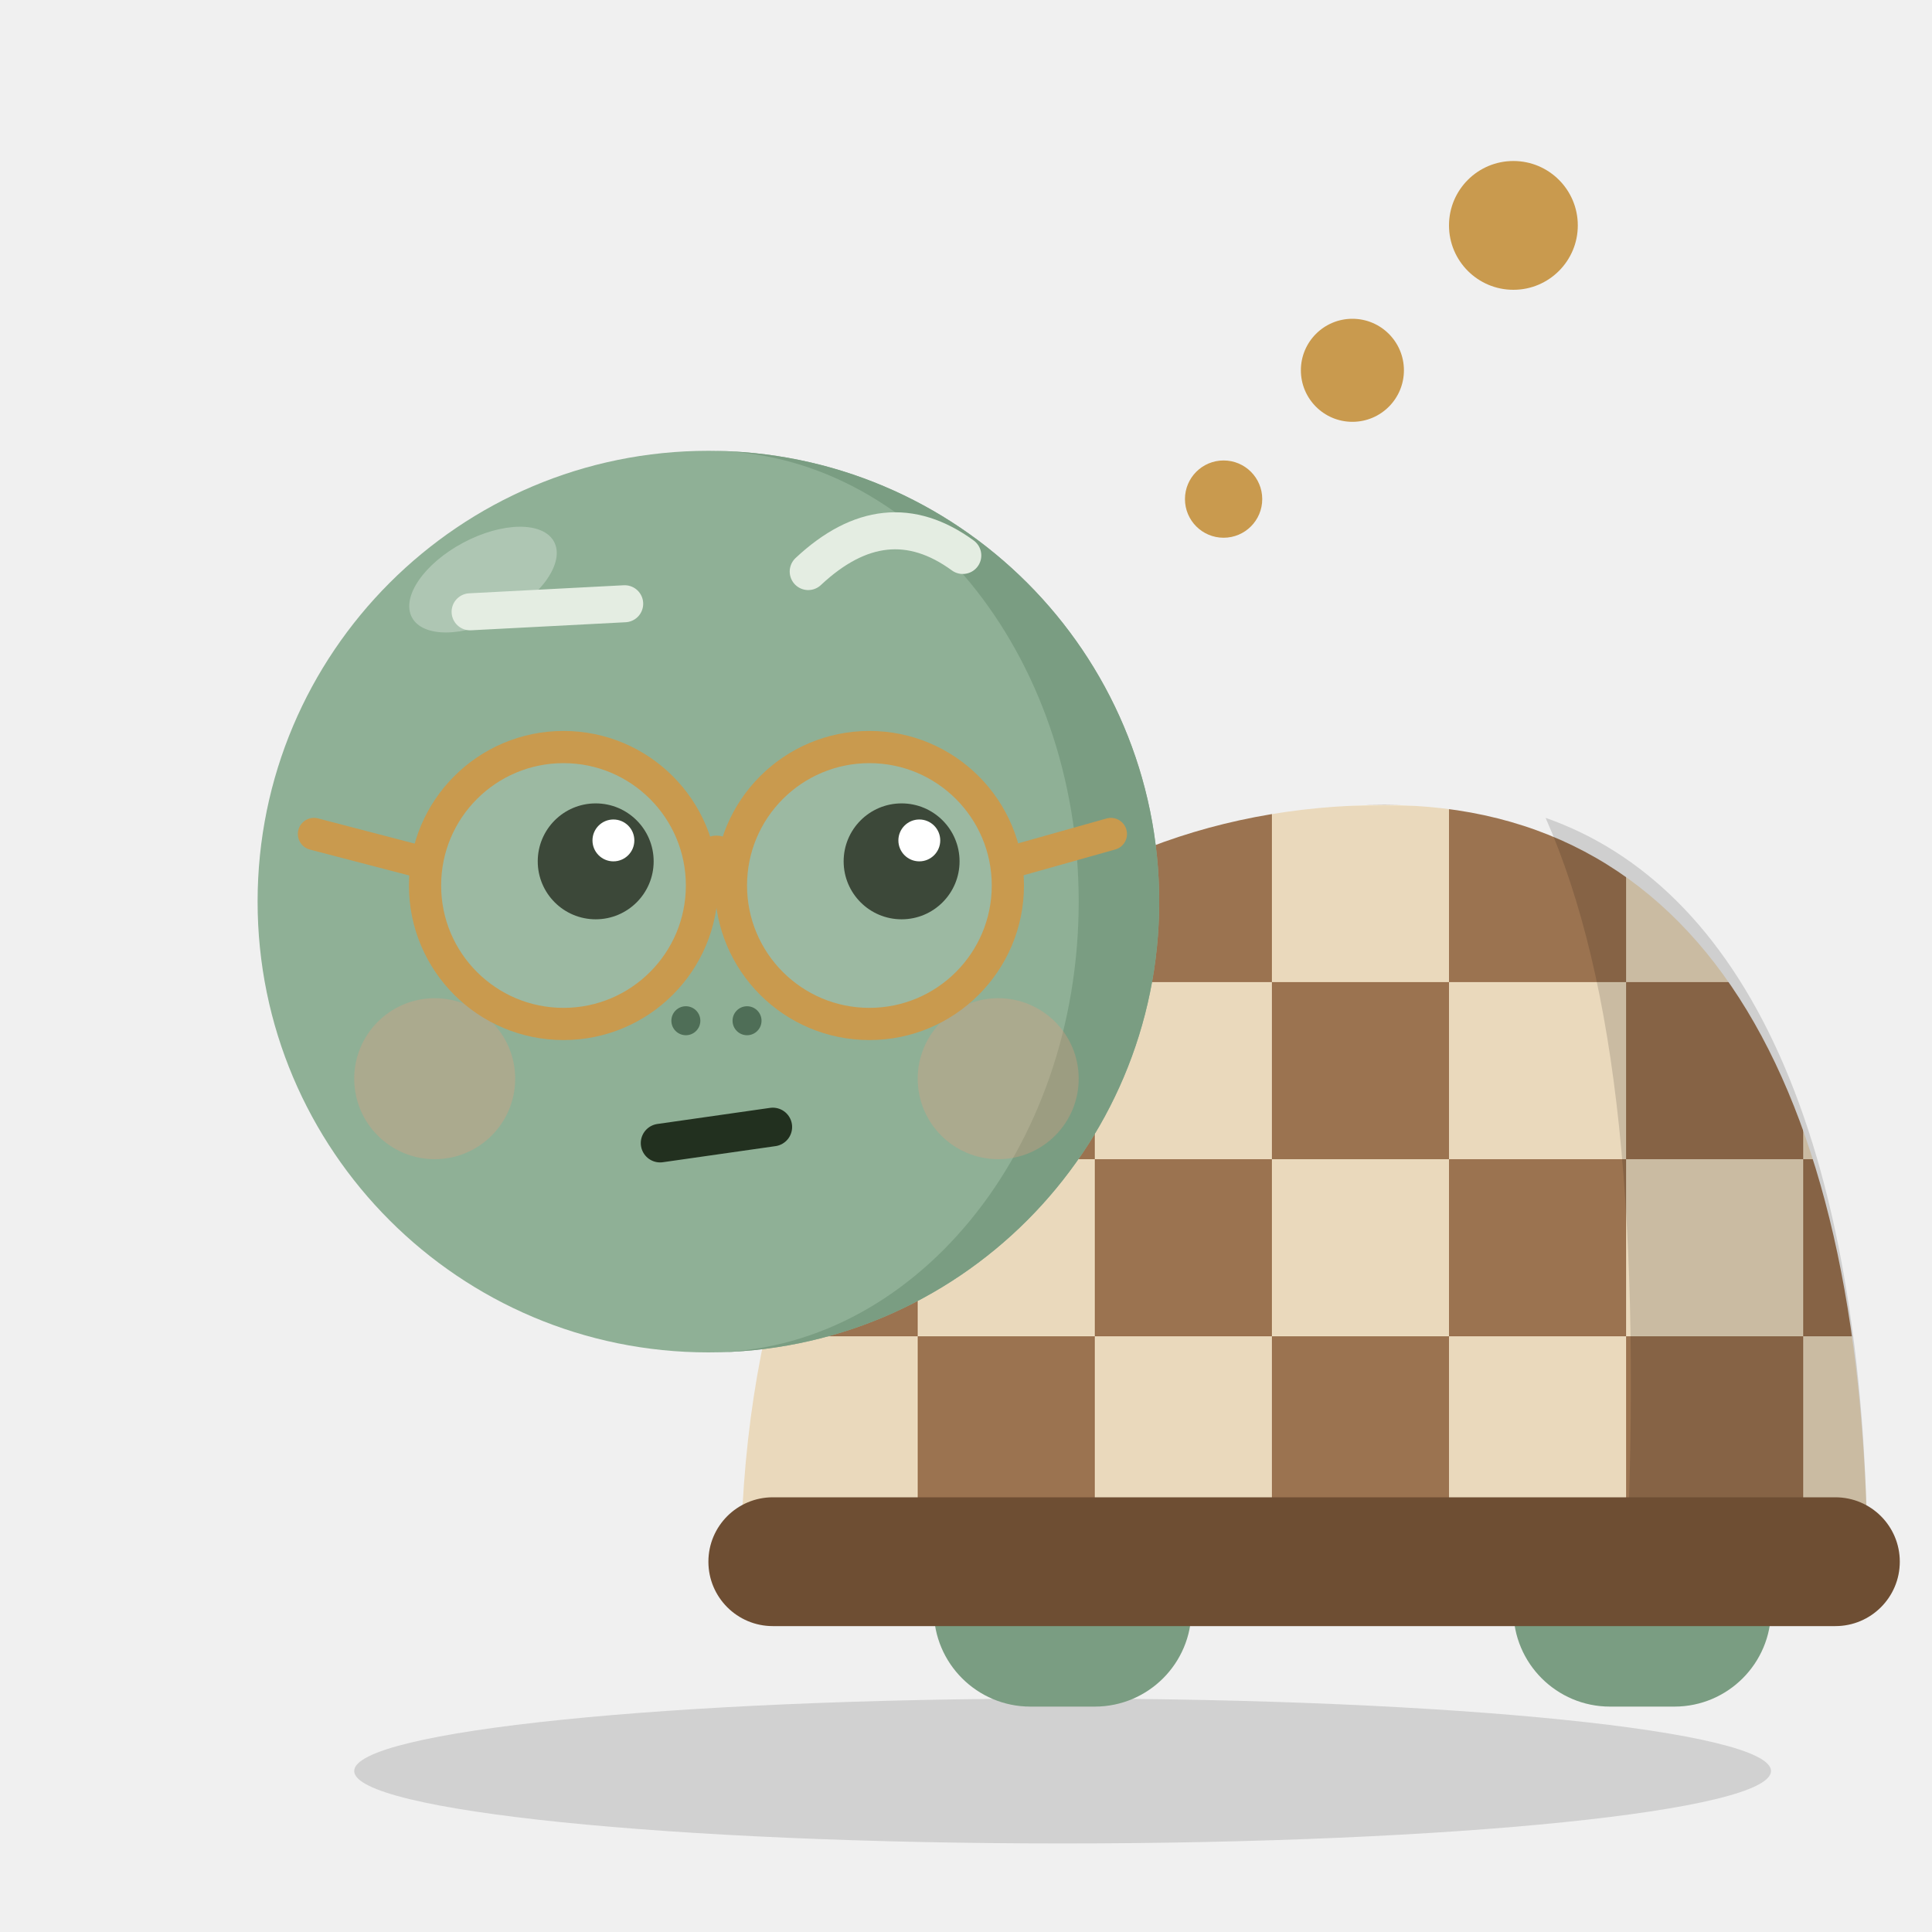
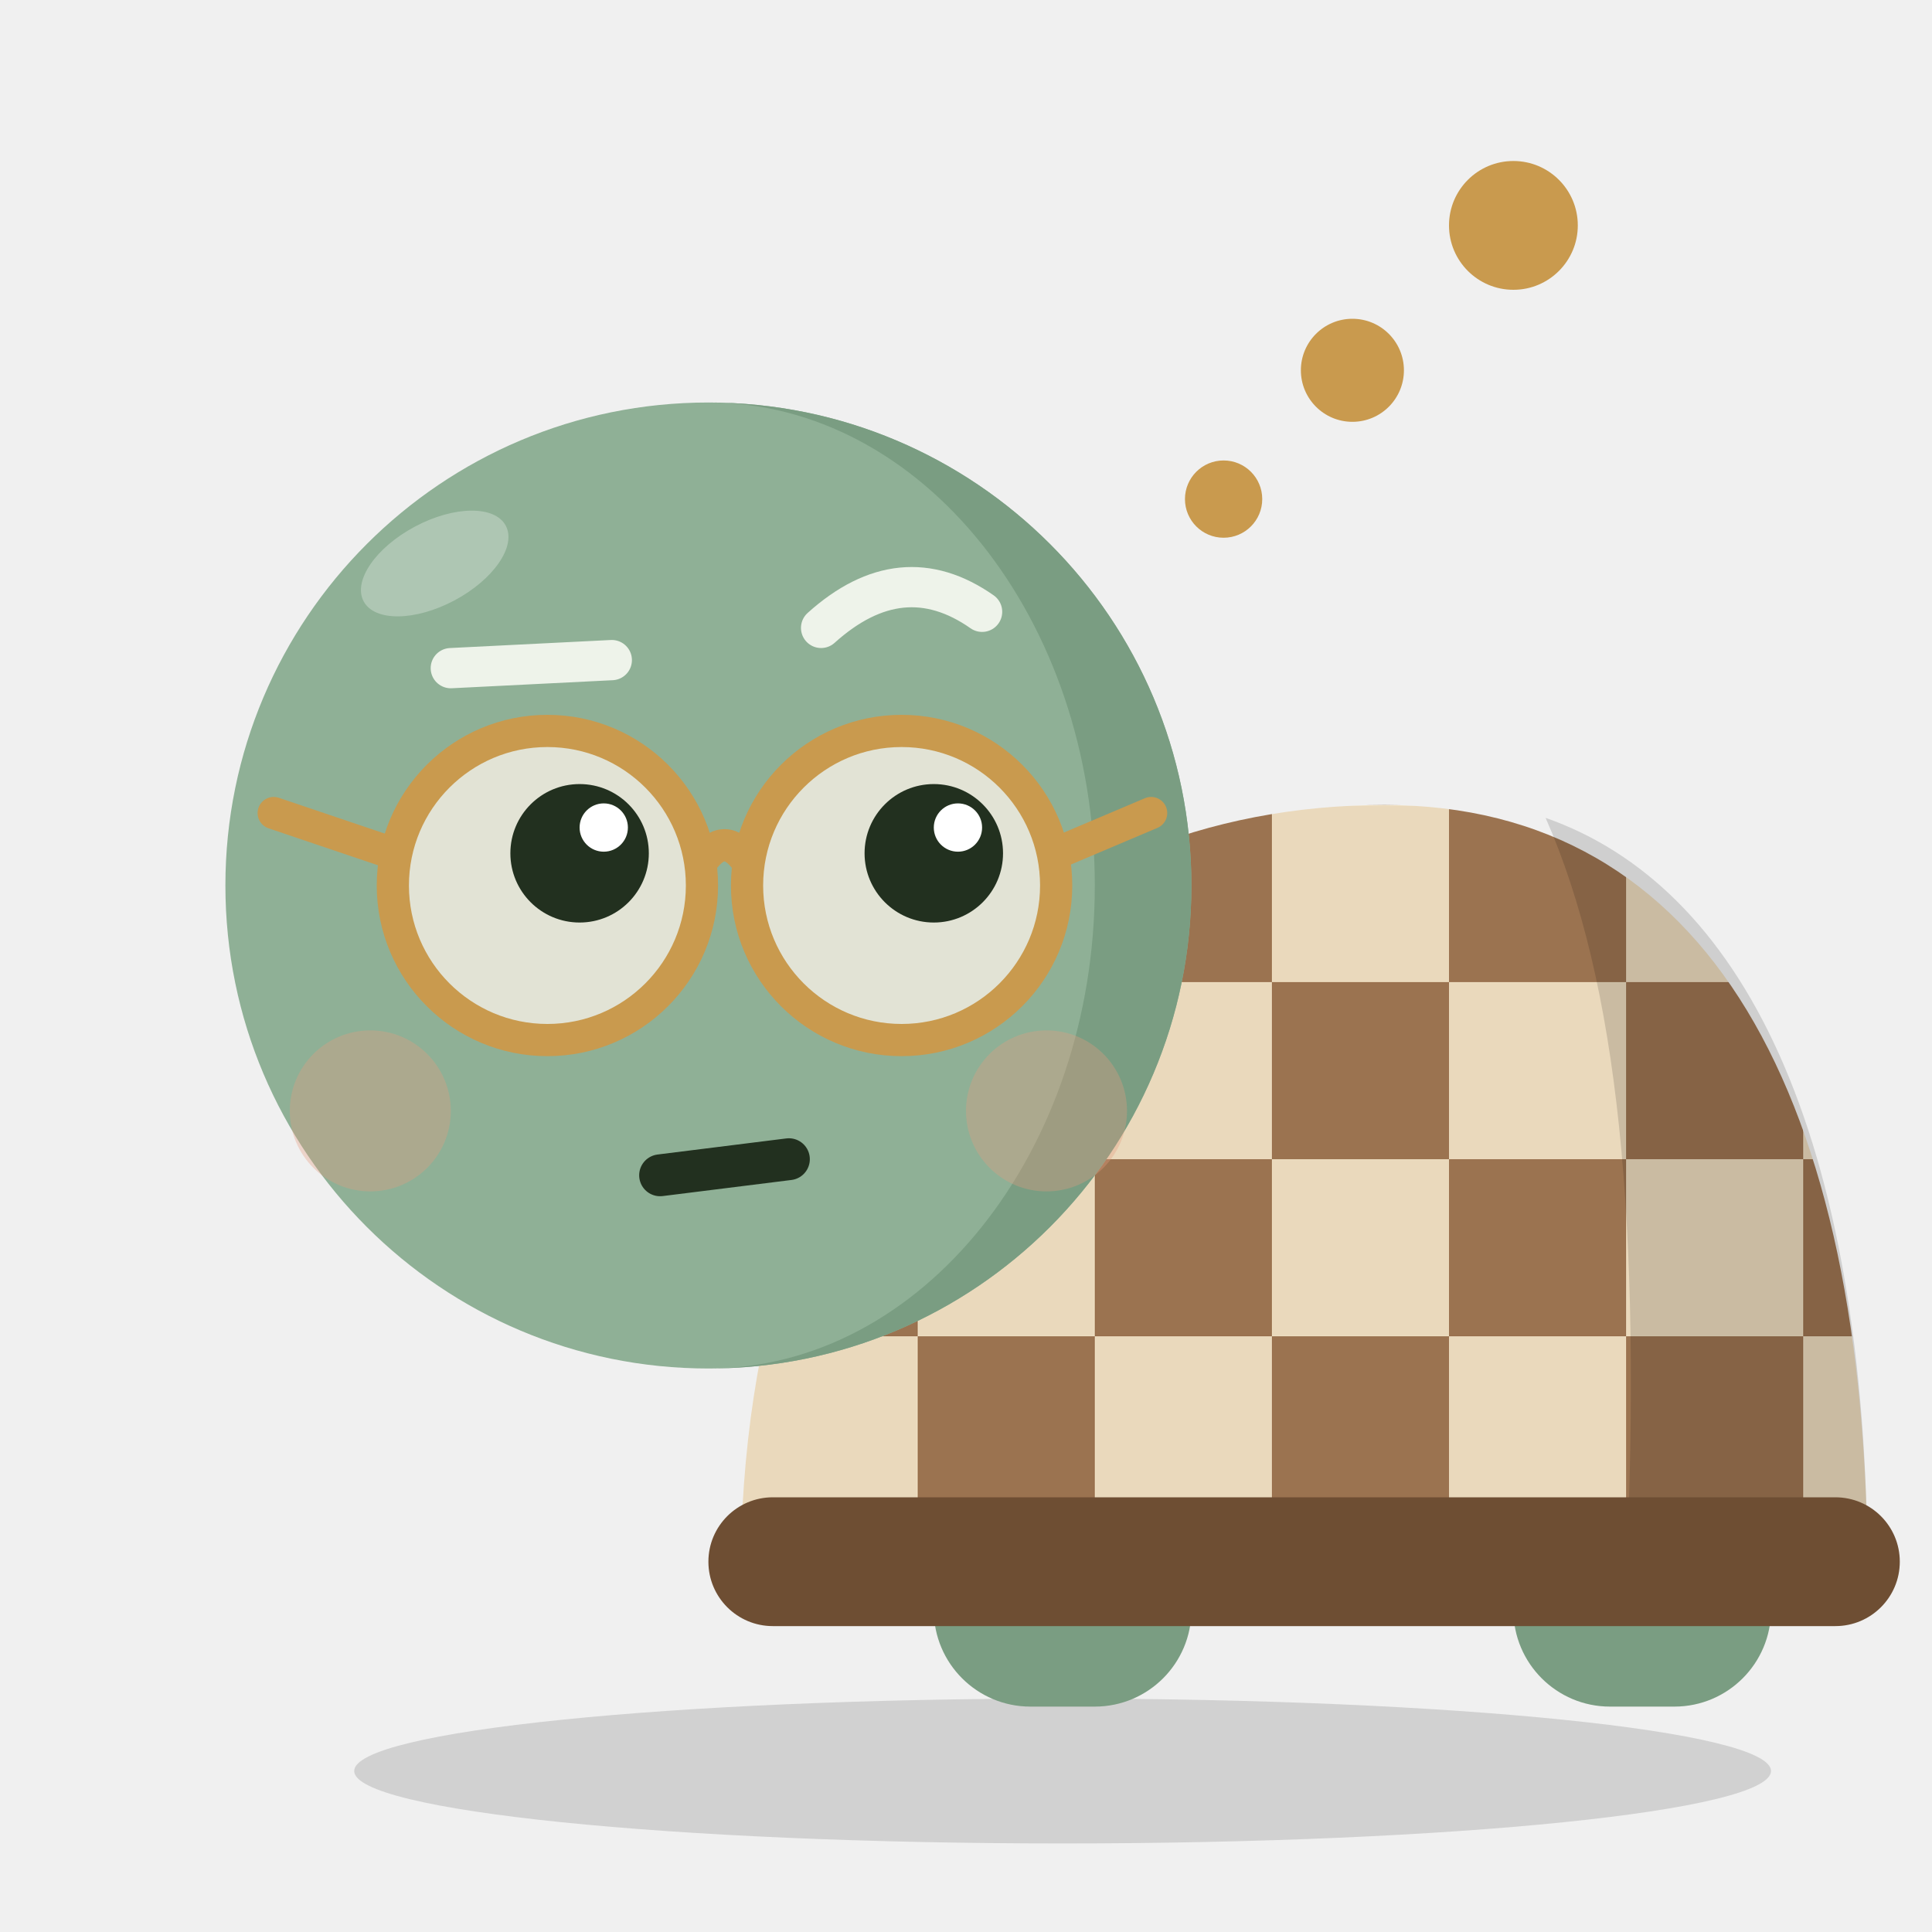
<svg xmlns="http://www.w3.org/2000/svg" viewBox="0 0 120 120" width="120" height="120">
  <defs>
    <pattern id="sageCheck" width="22" height="22" patternUnits="userSpaceOnUse" x="46" y="50">
      <rect width="22" height="22" fill="#EAD9BC" />
      <rect width="11" height="11" fill="#9B7350" />
      <rect x="11" y="11" width="11" height="11" fill="#9B7350" />
    </pattern>
  </defs>
  <ellipse cx="66" cy="110" rx="44" ry="4.5" fill="#000000" opacity="0.13" />
  <rect x="58" y="93" width="16" height="13" rx="6" fill="#7A9D82" />
  <rect x="94" y="93" width="16" height="13" rx="6" fill="#7A9D82" />
  <path d="M46 98 C46 66 64 50 86 50 C106 50 116 68 116 98 Z" fill="url(#sageCheck)" />
  <path d="M96 50.8 C108 55 116 70 116 98 L101 98 C102 76 100.5 61 96 50.8 Z" fill="#000000" opacity="0.14" />
  <rect x="44" y="93" width="74" height="8" rx="4" fill="#6E4E33" />
-   <circle cx="44" cy="56" r="28" fill="#8FB096" />
-   <path d="M44 28 A28 28 0 0 1 44 84 A23 28 0 0 0 44 28 Z" fill="#7A9D82" />
-   <ellipse cx="30" cy="36" rx="5" ry="2.6" fill="#FFFFFF" opacity="0.28" transform="rotate(-28 30 36)" />
-   <circle cx="27" cy="67" r="5" fill="#E59C7E" opacity="0.32" />
-   <circle cx="62" cy="67" r="5" fill="#E59C7E" opacity="0.32" />
+   <circle cx="44" cy="55" r="30" fill="#8FB096" />
+   <path d="M44 25 A30 30 0 0 1 44 85 A24 30 0 0 0 44 25 Z" fill="#7A9D82" />
+   <ellipse cx="27" cy="35" rx="5" ry="2.6" fill="#FFFFFF" opacity="0.28" transform="rotate(-28 27 35)" />
+   <circle cx="23" cy="69" r="5" fill="#E59C7E" opacity="0.34" />
+   <circle cx="65" cy="69" r="5" fill="#E59C7E" opacity="0.34" />
+   <circle cx="34" cy="55" r="9.6" fill="#F4EEE2" fill-opacity="0.82" />
+   <circle cx="56" cy="55" r="9.6" fill="#F4EEE2" fill-opacity="0.82" />
  <g>
-     <circle cx="37" cy="53.5" r="3.6" fill="#22301F" />
-     <circle cx="56" cy="53.5" r="3.6" fill="#22301F" />
-     <circle cx="38.1" cy="52.2" r="1.3" fill="#FFFFFF" />
-     <circle cx="57.1" cy="52.2" r="1.3" fill="#FFFFFF" />
-     <path d="M29.2 38 L38.8 37.5" fill="none" stroke="#E4EDE2" stroke-width="2.3" stroke-linecap="round" />
-     <path d="M50.2 35.5 Q55 31 59.8 34.5" fill="none" stroke="#E4EDE2" stroke-width="2.3" stroke-linecap="round" />
-     <path d="M41 71 L48 70" fill="none" stroke="#22301F" stroke-width="2.4" stroke-linecap="round" />
-     <circle cx="76" cy="31" r="2.4" fill="#C99A4E" />
-     <circle cx="84" cy="23" r="3.2" fill="#C99A4E" />
-     <circle cx="94" cy="14" r="4" fill="#C99A4E" />
+     <circle cx="36" cy="53" r="4.3" fill="#22301F" />
+     <circle cx="37.5" cy="51.4" r="1.5" fill="#FFFFFF" />
+     <circle cx="58" cy="53" r="4.3" fill="#22301F" />
+     <circle cx="59.5" cy="51.4" r="1.5" fill="#FFFFFF" />
+     <path d="M28 41.5 L38 41" fill="none" stroke="#EEF3EA" stroke-width="2.5" stroke-linecap="round" />
+     <path d="M51 39 Q56 34.5 61 38" fill="none" stroke="#EEF3EA" stroke-width="2.5" stroke-linecap="round" />
+     <path d="M41 73 L49 72" fill="none" stroke="#22301F" stroke-width="2.6" stroke-linecap="round" />
  </g>
-   <circle cx="42.6" cy="63.4" r="0.9" fill="#4F6E57" />
-   <circle cx="46.4" cy="63.4" r="0.9" fill="#4F6E57" />
-   <circle cx="35" cy="55" r="8.6" fill="#FFFFFF" fill-opacity="0.12" stroke="#C99A4E" stroke-width="2" />
-   <circle cx="54" cy="55" r="8.6" fill="#FFFFFF" fill-opacity="0.12" stroke="#C99A4E" stroke-width="2" />
-   <path d="M43.6 54 Q44.5 51.8 45.4 54" fill="none" stroke="#C99A4E" stroke-width="2" stroke-linecap="round" />
-   <path d="M26.4 53.6 L19.5 51.8" fill="none" stroke="#C99A4E" stroke-width="2" stroke-linecap="round" />
-   <path d="M62.6 53.6 L69 51.8" fill="none" stroke="#C99A4E" stroke-width="2" stroke-linecap="round" />
+   <circle cx="34" cy="55" r="9.6" fill="none" stroke="#C99A4E" stroke-width="2" />
+   <circle cx="56" cy="55" r="9.6" fill="none" stroke="#C99A4E" stroke-width="2" />
+   <path d="M43.6 53.5 Q45 51.5 46.4 53.5" fill="none" stroke="#C99A4E" stroke-width="2" stroke-linecap="round" />
+   <path d="M24.4 53 L17 50.5" fill="none" stroke="#C99A4E" stroke-width="2" stroke-linecap="round" />
+   <path d="M65.6 53 L71.5 50.5" fill="none" stroke="#C99A4E" stroke-width="2" stroke-linecap="round" />
+   <circle cx="76" cy="31" r="2.4" fill="#C99A4E" />
+   <circle cx="84" cy="23" r="3.2" fill="#C99A4E" />
+   <circle cx="94" cy="14" r="4" fill="#C99A4E" />
</svg>
